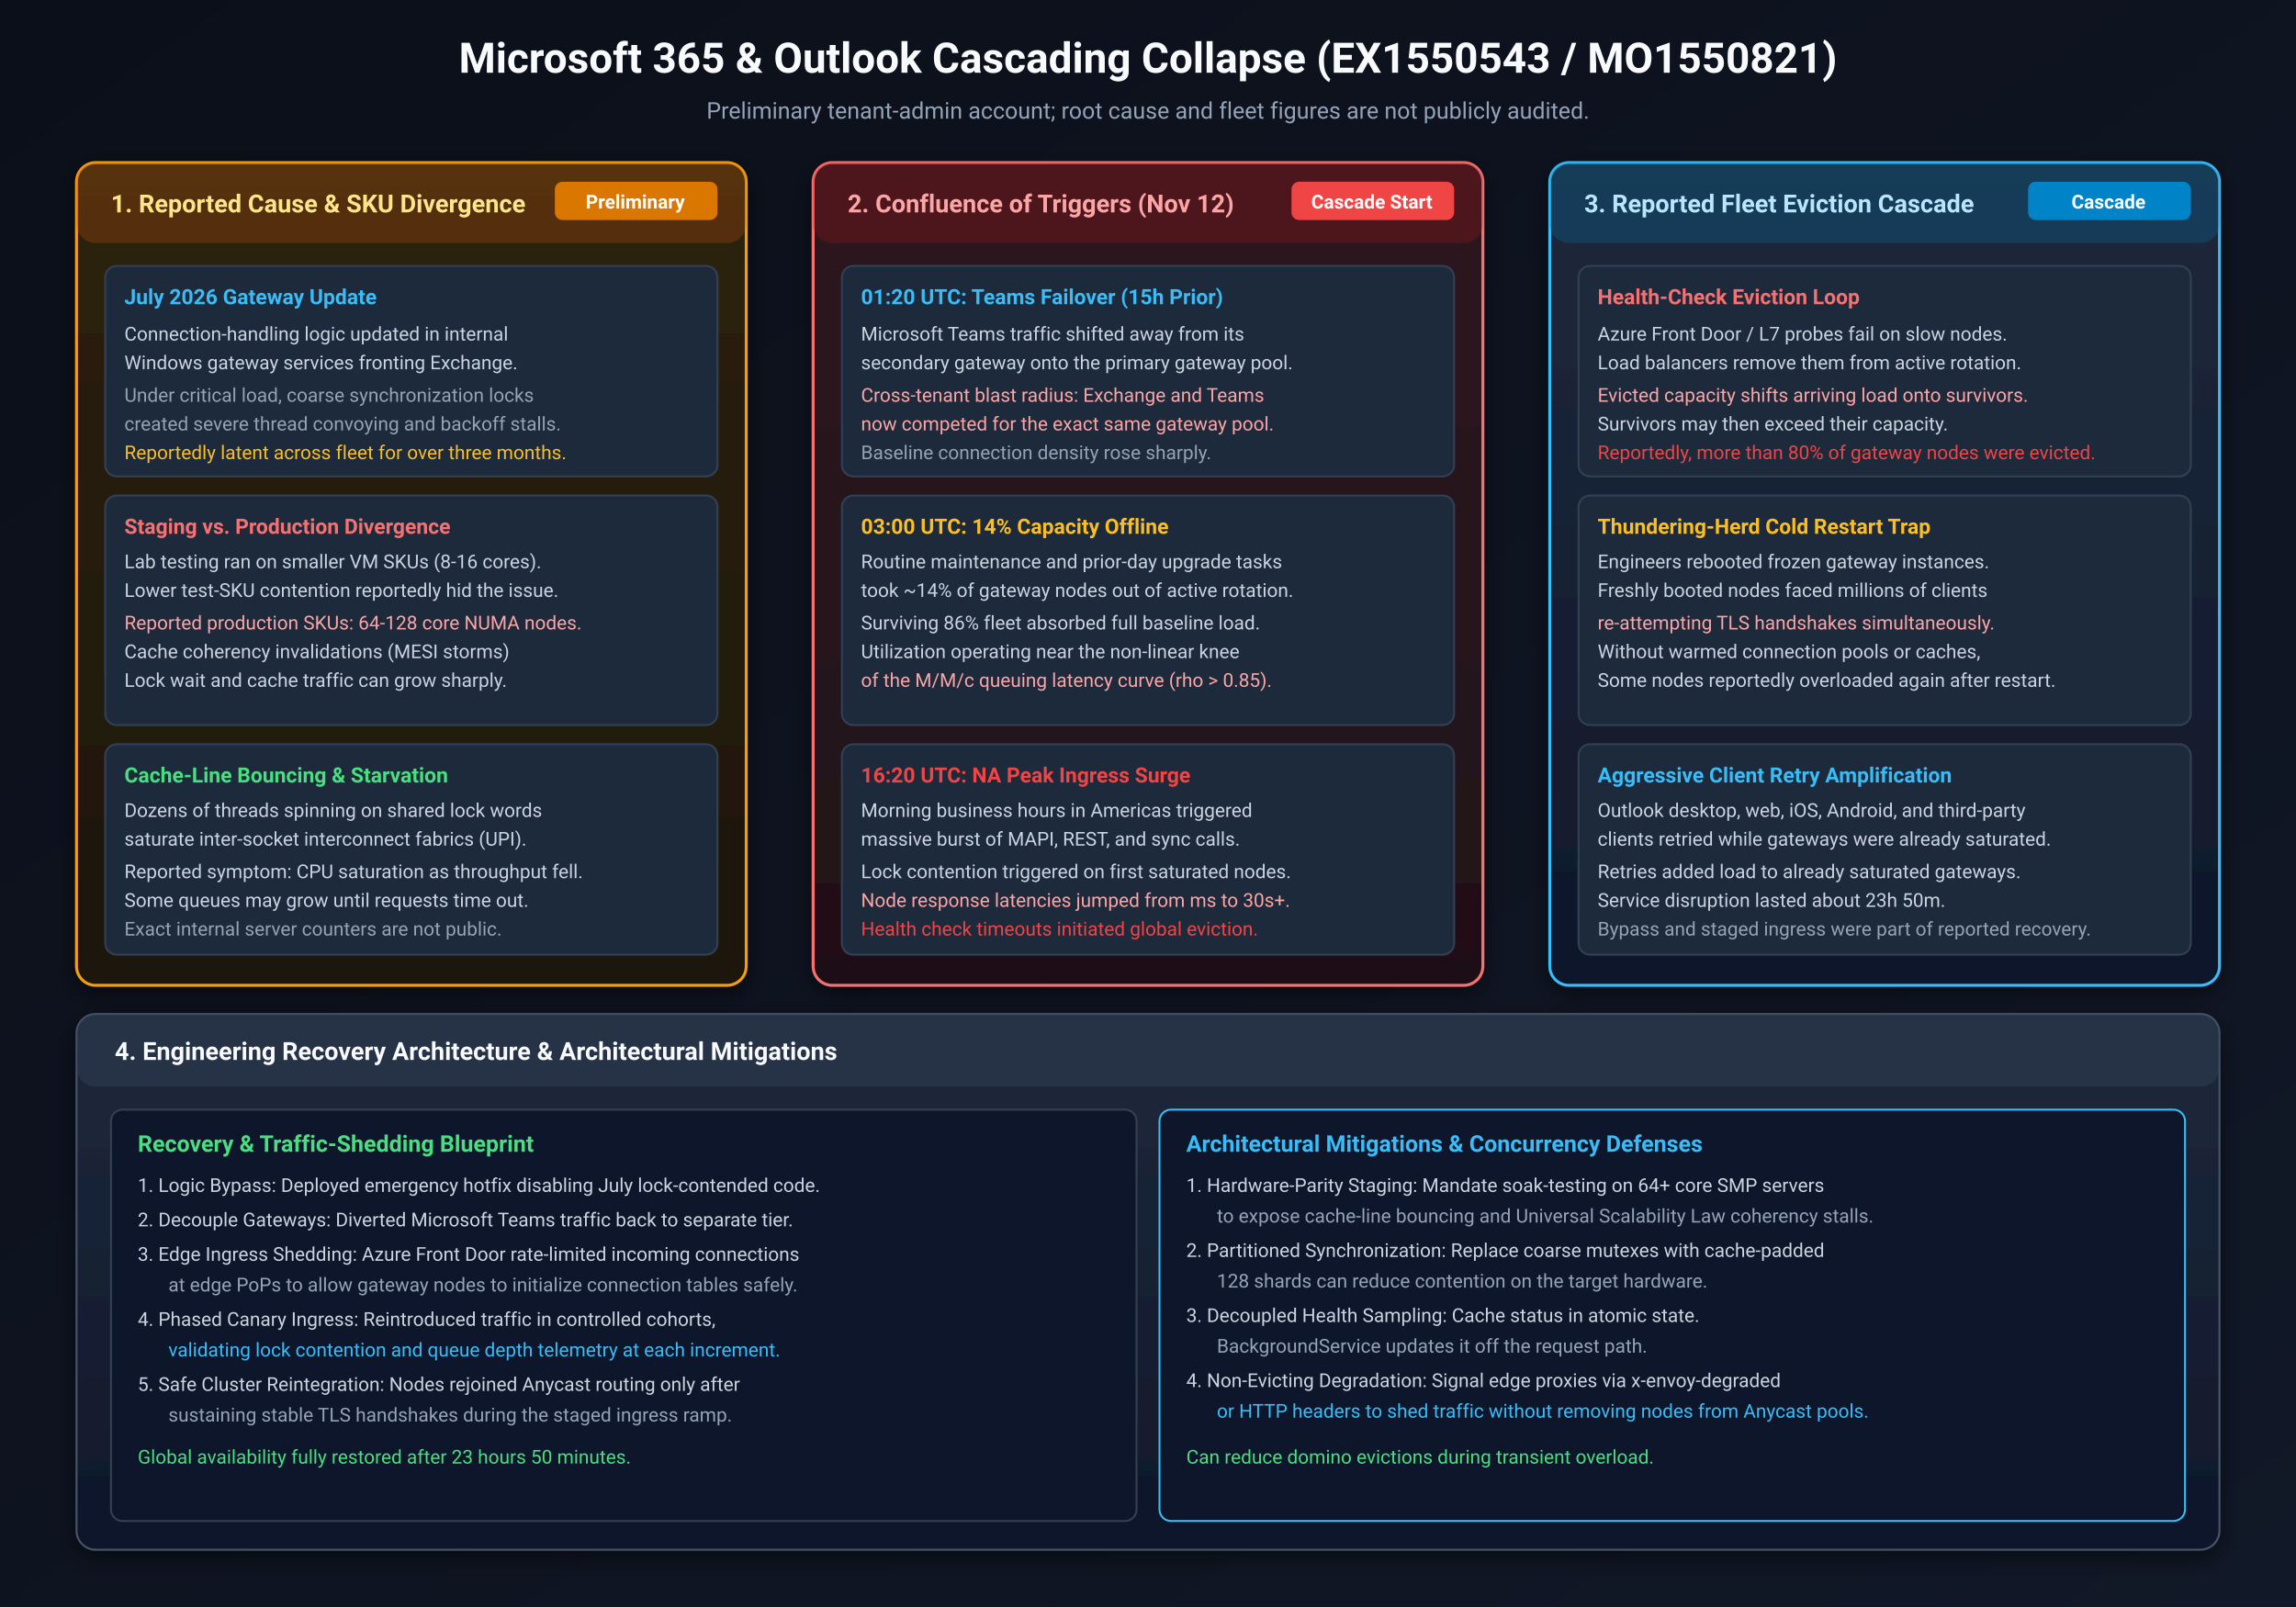
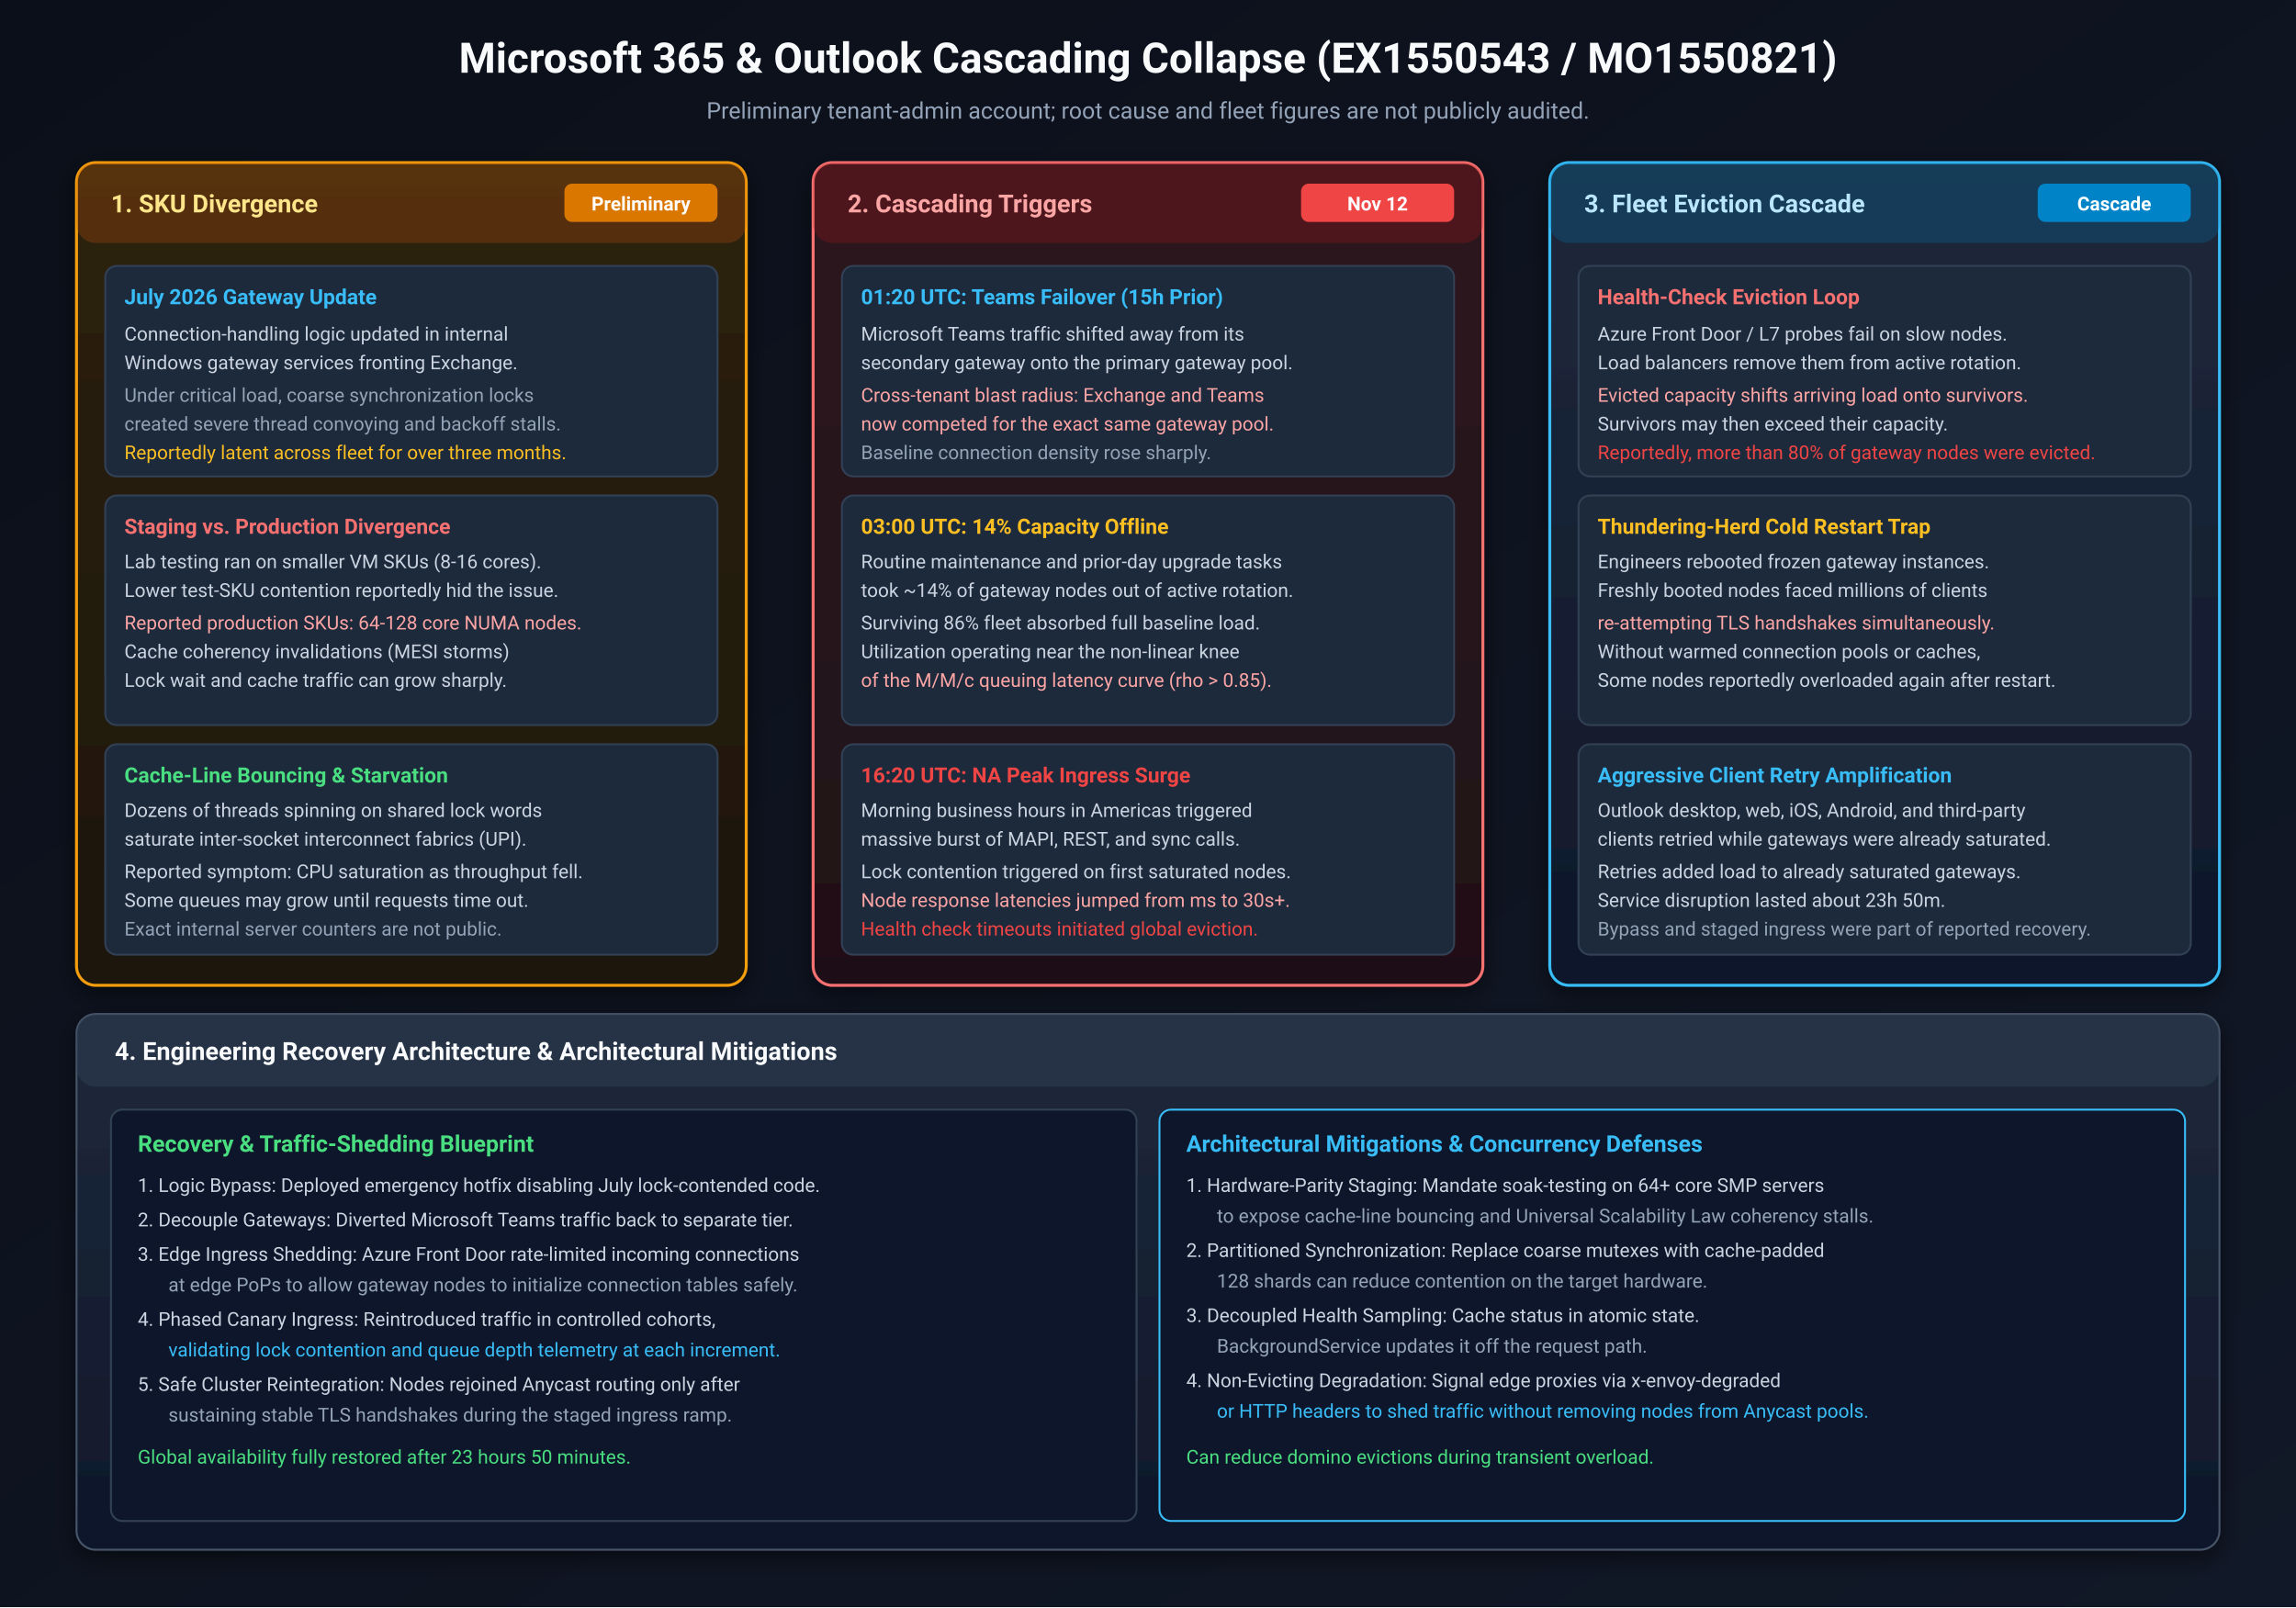
<svg xmlns="http://www.w3.org/2000/svg" viewBox="0 0 1200 840" width="100%" height="100%">
  <defs>
    <linearGradient id="bgGrad" x1="0%" y1="0%" x2="100%" y2="100%">
      <stop offset="0%" stop-color="#0b0f19" />
      <stop offset="100%" stop-color="#111827" />
    </linearGradient>
    <linearGradient id="cardGrad" x1="0%" y1="0%" x2="0%" y2="100%">
      <stop offset="0%" stop-color="#1e293b" />
      <stop offset="100%" stop-color="#0f172a" />
    </linearGradient>
    <linearGradient id="redCard" x1="0%" y1="0%" x2="0%" y2="100%">
      <stop offset="0%" stop-color="#2d151e" />
      <stop offset="100%" stop-color="#1f1118" />
    </linearGradient>
    <linearGradient id="amberCard" x1="0%" y1="0%" x2="0%" y2="100%">
      <stop offset="0%" stop-color="#2d2212" />
      <stop offset="100%" stop-color="#1c160c" />
    </linearGradient>
    <linearGradient id="greenCard" x1="0%" y1="0%" x2="0%" y2="100%">
      <stop offset="0%" stop-color="#064e3b" />
      <stop offset="100%" stop-color="#022c22" />
    </linearGradient>
    <filter id="shadow" x="-5%" y="-5%" width="110%" height="110%">
      <feDropShadow dx="0" dy="4" stdDeviation="6" flood-color="#000000" flood-opacity="0.5" />
    </filter>
  </defs>
  <rect width="1200" height="840" fill="url(#bgGrad)" />
  <text x="600" y="38" text-anchor="middle" font-family="-apple-system, BlinkMacSystemFont, 'Segoe UI', Roboto, sans-serif" font-size="22" font-weight="700" fill="#f8fafc">Microsoft 365 &amp; Outlook Cascading Collapse (EX1550543 / MO1550821)</text>
  <text x="600" y="62" text-anchor="middle" font-family="-apple-system, BlinkMacSystemFont, 'Segoe UI', Roboto, sans-serif" font-size="12" fill="#94a3b8">Preliminary tenant-admin account; root cause and fleet figures are not publicly audited.</text>
  <g transform="translate(40, 85)" filter="url(#shadow)">
    <rect width="350" height="430" rx="10" fill="url(#amberCard)" stroke="#f59e0b" stroke-width="1.5" />
    <rect x="0" y="0" width="350" height="42" rx="10" fill="#b45309" fill-opacity="0.3" />
-     <text x="18" y="26" font-family="-apple-system, BlinkMacSystemFont, 'Segoe UI', Roboto, sans-serif" font-size="13" font-weight="700" fill="#fde68a">1. Reported Cause &amp; SKU Divergence</text>
-     <rect x="250" y="10" width="85" height="20" rx="4" fill="#d97706" />
-     <text x="292" y="24" text-anchor="middle" font-family="-apple-system, BlinkMacSystemFont, 'Segoe UI', Roboto, sans-serif" font-size="10" font-weight="700" fill="#ffffff">Preliminary</text>
+     <text x="18" y="26" font-family="-apple-system, BlinkMacSystemFont, 'Segoe UI', Roboto, sans-serif" font-size="13" font-weight="700" fill="#fde68a">1. SKU Divergence</text>
+     <rect x="255" y="11" width="80" height="20" rx="4" fill="#d97706" />
+     <text x="295" y="25" text-anchor="middle" font-family="-apple-system, BlinkMacSystemFont, 'Segoe UI', Roboto, sans-serif" font-size="10" font-weight="700" fill="#ffffff">Preliminary</text>
    <rect x="15" y="54" width="320" height="110" rx="6" fill="#1e293b" stroke="#334155" stroke-width="1" />
    <text x="25" y="74" font-family="-apple-system, BlinkMacSystemFont, 'Segoe UI', Roboto, sans-serif" font-size="11" font-weight="700" fill="#38bdf8">July 2026 Gateway Update</text>
    <text x="25" y="93" font-family="-apple-system, BlinkMacSystemFont, 'Segoe UI', Roboto, sans-serif" font-size="10" fill="#cbd5e1">Connection-handling logic updated in internal</text>
    <text x="25" y="108" font-family="-apple-system, BlinkMacSystemFont, 'Segoe UI', Roboto, sans-serif" font-size="10" fill="#cbd5e1">Windows gateway services fronting Exchange.</text>
    <text x="25" y="125" font-family="-apple-system, BlinkMacSystemFont, 'Segoe UI', Roboto, sans-serif" font-size="10" fill="#94a3b8">Under critical load, coarse synchronization locks</text>
    <text x="25" y="140" font-family="-apple-system, BlinkMacSystemFont, 'Segoe UI', Roboto, sans-serif" font-size="10" fill="#94a3b8">created severe thread convoying and backoff stalls.</text>
    <text x="25" y="155" font-family="-apple-system, BlinkMacSystemFont, 'Segoe UI', Roboto, sans-serif" font-size="10" fill="#fbbf24">Reportedly latent across fleet for over three months.</text>
    <rect x="15" y="174" width="320" height="120" rx="6" fill="#1e293b" stroke="#334155" stroke-width="1" />
    <text x="25" y="194" font-family="-apple-system, BlinkMacSystemFont, 'Segoe UI', Roboto, sans-serif" font-size="11" font-weight="700" fill="#f87171">Staging vs. Production Divergence</text>
    <text x="25" y="212" font-family="-apple-system, BlinkMacSystemFont, 'Segoe UI', Roboto, sans-serif" font-size="10" fill="#cbd5e1">Lab testing ran on smaller VM SKUs (8-16 cores).</text>
    <text x="25" y="227" font-family="-apple-system, BlinkMacSystemFont, 'Segoe UI', Roboto, sans-serif" font-size="10" fill="#cbd5e1">Lower test-SKU contention reportedly hid the issue.</text>
    <text x="25" y="244" font-family="-apple-system, BlinkMacSystemFont, 'Segoe UI', Roboto, sans-serif" font-size="10" fill="#fca5a5">Reported production SKUs: 64-128 core NUMA nodes.</text>
    <text x="25" y="259" font-family="-apple-system, BlinkMacSystemFont, 'Segoe UI', Roboto, sans-serif" font-size="10" fill="#cbd5e1">Cache coherency invalidations (MESI storms)</text>
    <text x="25" y="274" font-family="-apple-system, BlinkMacSystemFont, 'Segoe UI', Roboto, sans-serif" font-size="10" fill="#cbd5e1">Lock wait and cache traffic can grow sharply.</text>
    <rect x="15" y="304" width="320" height="110" rx="6" fill="#1e293b" stroke="#334155" stroke-width="1" />
    <text x="25" y="324" font-family="-apple-system, BlinkMacSystemFont, 'Segoe UI', Roboto, sans-serif" font-size="11" font-weight="700" fill="#4ade80">Cache-Line Bouncing &amp; Starvation</text>
    <text x="25" y="342" font-family="-apple-system, BlinkMacSystemFont, 'Segoe UI', Roboto, sans-serif" font-size="10" fill="#cbd5e1">Dozens of threads spinning on shared lock words</text>
    <text x="25" y="357" font-family="-apple-system, BlinkMacSystemFont, 'Segoe UI', Roboto, sans-serif" font-size="10" fill="#cbd5e1">saturate inter-socket interconnect fabrics (UPI).</text>
    <text x="25" y="374" font-family="-apple-system, BlinkMacSystemFont, 'Segoe UI', Roboto, sans-serif" font-size="10" fill="#cbd5e1">Reported symptom: CPU saturation as throughput fell.</text>
    <text x="25" y="389" font-family="-apple-system, BlinkMacSystemFont, 'Segoe UI', Roboto, sans-serif" font-size="10" fill="#cbd5e1">Some queues may grow until requests time out.</text>
    <text x="25" y="404" font-family="-apple-system, BlinkMacSystemFont, 'Segoe UI', Roboto, sans-serif" font-size="10" fill="#94a3b8">Exact internal server counters are not public.</text>
  </g>
  <g transform="translate(425, 85)" filter="url(#shadow)">
    <rect width="350" height="430" rx="10" fill="url(#redCard)" stroke="#f87171" stroke-width="1.5" />
    <rect x="0" y="0" width="350" height="42" rx="10" fill="#991b1b" fill-opacity="0.3" />
-     <text x="18" y="26" font-family="-apple-system, BlinkMacSystemFont, 'Segoe UI', Roboto, sans-serif" font-size="13" font-weight="700" fill="#fca5a5">2. Confluence of Triggers (Nov 12)</text>
-     <rect x="250" y="10" width="85" height="20" rx="4" fill="#ef4444" />
-     <text x="292" y="24" text-anchor="middle" font-family="-apple-system, BlinkMacSystemFont, 'Segoe UI', Roboto, sans-serif" font-size="10" font-weight="700" fill="#ffffff">Cascade Start</text>
+     <text x="18" y="26" font-family="-apple-system, BlinkMacSystemFont, 'Segoe UI', Roboto, sans-serif" font-size="13" font-weight="700" fill="#fca5a5">2. Cascading Triggers</text>
+     <rect x="255" y="11" width="80" height="20" rx="4" fill="#ef4444" />
+     <text x="295" y="25" text-anchor="middle" font-family="-apple-system, BlinkMacSystemFont, 'Segoe UI', Roboto, sans-serif" font-size="10" font-weight="700" fill="#ffffff">Nov 12</text>
    <rect x="15" y="54" width="320" height="110" rx="6" fill="#1e293b" stroke="#334155" stroke-width="1" />
    <text x="25" y="74" font-family="-apple-system, BlinkMacSystemFont, 'Segoe UI', Roboto, sans-serif" font-size="11" font-weight="700" fill="#38bdf8">01:20 UTC: Teams Failover (15h Prior)</text>
    <text x="25" y="93" font-family="-apple-system, BlinkMacSystemFont, 'Segoe UI', Roboto, sans-serif" font-size="10" fill="#cbd5e1">Microsoft Teams traffic shifted away from its</text>
    <text x="25" y="108" font-family="-apple-system, BlinkMacSystemFont, 'Segoe UI', Roboto, sans-serif" font-size="10" fill="#cbd5e1">secondary gateway onto the primary gateway pool.</text>
    <text x="25" y="125" font-family="-apple-system, BlinkMacSystemFont, 'Segoe UI', Roboto, sans-serif" font-size="10" fill="#fca5a5">Cross-tenant blast radius: Exchange and Teams</text>
    <text x="25" y="140" font-family="-apple-system, BlinkMacSystemFont, 'Segoe UI', Roboto, sans-serif" font-size="10" fill="#fca5a5">now competed for the exact same gateway pool.</text>
    <text x="25" y="155" font-family="-apple-system, BlinkMacSystemFont, 'Segoe UI', Roboto, sans-serif" font-size="10" fill="#94a3b8">Baseline connection density rose sharply.</text>
    <rect x="15" y="174" width="320" height="120" rx="6" fill="#1e293b" stroke="#334155" stroke-width="1" />
    <text x="25" y="194" font-family="-apple-system, BlinkMacSystemFont, 'Segoe UI', Roboto, sans-serif" font-size="11" font-weight="700" fill="#fbbf24">03:00 UTC: 14% Capacity Offline</text>
    <text x="25" y="212" font-family="-apple-system, BlinkMacSystemFont, 'Segoe UI', Roboto, sans-serif" font-size="10" fill="#cbd5e1">Routine maintenance and prior-day upgrade tasks</text>
    <text x="25" y="227" font-family="-apple-system, BlinkMacSystemFont, 'Segoe UI', Roboto, sans-serif" font-size="10" fill="#cbd5e1">took ~14% of gateway nodes out of active rotation.</text>
    <text x="25" y="244" font-family="-apple-system, BlinkMacSystemFont, 'Segoe UI', Roboto, sans-serif" font-size="10" fill="#cbd5e1">Surviving 86% fleet absorbed full baseline load.</text>
    <text x="25" y="259" font-family="-apple-system, BlinkMacSystemFont, 'Segoe UI', Roboto, sans-serif" font-size="10" fill="#cbd5e1">Utilization operating near the non-linear knee</text>
    <text x="25" y="274" font-family="-apple-system, BlinkMacSystemFont, 'Segoe UI', Roboto, sans-serif" font-size="10" fill="#fca5a5">of the M/M/c queuing latency curve (rho &gt; 0.85).</text>
    <rect x="15" y="304" width="320" height="110" rx="6" fill="#1e293b" stroke="#334155" stroke-width="1" />
    <text x="25" y="324" font-family="-apple-system, BlinkMacSystemFont, 'Segoe UI', Roboto, sans-serif" font-size="11" font-weight="700" fill="#ef4444">16:20 UTC: NA Peak Ingress Surge</text>
    <text x="25" y="342" font-family="-apple-system, BlinkMacSystemFont, 'Segoe UI', Roboto, sans-serif" font-size="10" fill="#cbd5e1">Morning business hours in Americas triggered</text>
    <text x="25" y="357" font-family="-apple-system, BlinkMacSystemFont, 'Segoe UI', Roboto, sans-serif" font-size="10" fill="#cbd5e1">massive burst of MAPI, REST, and sync calls.</text>
    <text x="25" y="374" font-family="-apple-system, BlinkMacSystemFont, 'Segoe UI', Roboto, sans-serif" font-size="10" fill="#cbd5e1">Lock contention triggered on first saturated nodes.</text>
    <text x="25" y="389" font-family="-apple-system, BlinkMacSystemFont, 'Segoe UI', Roboto, sans-serif" font-size="10" fill="#fca5a5">Node response latencies jumped from ms to 30s+.</text>
    <text x="25" y="404" font-family="-apple-system, BlinkMacSystemFont, 'Segoe UI', Roboto, sans-serif" font-size="10" fill="#ef4444">Health check timeouts initiated global eviction.</text>
  </g>
  <g transform="translate(810, 85)" filter="url(#shadow)">
    <rect width="350" height="430" rx="10" fill="url(#cardGrad)" stroke="#38bdf8" stroke-width="1.5" />
    <rect x="0" y="0" width="350" height="42" rx="10" fill="#0369a1" fill-opacity="0.3" />
-     <text x="18" y="26" font-family="-apple-system, BlinkMacSystemFont, 'Segoe UI', Roboto, sans-serif" font-size="13" font-weight="700" fill="#bae6fd">3. Reported Fleet Eviction Cascade</text>
-     <rect x="250" y="10" width="85" height="20" rx="4" fill="#0284c7" />
-     <text x="292" y="24" text-anchor="middle" font-family="-apple-system, BlinkMacSystemFont, 'Segoe UI', Roboto, sans-serif" font-size="10" font-weight="700" fill="#ffffff">Cascade</text>
+     <text x="18" y="26" font-family="-apple-system, BlinkMacSystemFont, 'Segoe UI', Roboto, sans-serif" font-size="13" font-weight="700" fill="#bae6fd">3. Fleet Eviction Cascade</text>
+     <rect x="255" y="11" width="80" height="20" rx="4" fill="#0284c7" />
+     <text x="295" y="25" text-anchor="middle" font-family="-apple-system, BlinkMacSystemFont, 'Segoe UI', Roboto, sans-serif" font-size="10" font-weight="700" fill="#ffffff">Cascade</text>
    <rect x="15" y="54" width="320" height="110" rx="6" fill="#1e293b" stroke="#334155" stroke-width="1" />
    <text x="25" y="74" font-family="-apple-system, BlinkMacSystemFont, 'Segoe UI', Roboto, sans-serif" font-size="11" font-weight="700" fill="#f87171">Health-Check Eviction Loop</text>
    <text x="25" y="93" font-family="-apple-system, BlinkMacSystemFont, 'Segoe UI', Roboto, sans-serif" font-size="10" fill="#cbd5e1">Azure Front Door / L7 probes fail on slow nodes.</text>
    <text x="25" y="108" font-family="-apple-system, BlinkMacSystemFont, 'Segoe UI', Roboto, sans-serif" font-size="10" fill="#cbd5e1">Load balancers remove them from active rotation.</text>
    <text x="25" y="125" font-family="-apple-system, BlinkMacSystemFont, 'Segoe UI', Roboto, sans-serif" font-size="10" fill="#fca5a5">Evicted capacity shifts arriving load onto survivors.</text>
    <text x="25" y="140" font-family="-apple-system, BlinkMacSystemFont, 'Segoe UI', Roboto, sans-serif" font-size="10" fill="#cbd5e1">Survivors may then exceed their capacity.</text>
    <text x="25" y="155" font-family="-apple-system, BlinkMacSystemFont, 'Segoe UI', Roboto, sans-serif" font-size="10" fill="#ef4444">Reportedly, more than 80% of gateway nodes were evicted.</text>
    <rect x="15" y="174" width="320" height="120" rx="6" fill="#1e293b" stroke="#334155" stroke-width="1" />
    <text x="25" y="194" font-family="-apple-system, BlinkMacSystemFont, 'Segoe UI', Roboto, sans-serif" font-size="11" font-weight="700" fill="#fbbf24">Thundering-Herd Cold Restart Trap</text>
    <text x="25" y="212" font-family="-apple-system, BlinkMacSystemFont, 'Segoe UI', Roboto, sans-serif" font-size="10" fill="#cbd5e1">Engineers rebooted frozen gateway instances.</text>
    <text x="25" y="227" font-family="-apple-system, BlinkMacSystemFont, 'Segoe UI', Roboto, sans-serif" font-size="10" fill="#cbd5e1">Freshly booted nodes faced millions of clients</text>
    <text x="25" y="244" font-family="-apple-system, BlinkMacSystemFont, 'Segoe UI', Roboto, sans-serif" font-size="10" fill="#fca5a5">re-attempting TLS handshakes simultaneously.</text>
    <text x="25" y="259" font-family="-apple-system, BlinkMacSystemFont, 'Segoe UI', Roboto, sans-serif" font-size="10" fill="#cbd5e1">Without warmed connection pools or caches,</text>
    <text x="25" y="274" font-family="-apple-system, BlinkMacSystemFont, 'Segoe UI', Roboto, sans-serif" font-size="10" fill="#cbd5e1">Some nodes reportedly overloaded again after restart.</text>
    <rect x="15" y="304" width="320" height="110" rx="6" fill="#1e293b" stroke="#334155" stroke-width="1" />
    <text x="25" y="324" font-family="-apple-system, BlinkMacSystemFont, 'Segoe UI', Roboto, sans-serif" font-size="11" font-weight="700" fill="#38bdf8">Aggressive Client Retry Amplification</text>
    <text x="25" y="342" font-family="-apple-system, BlinkMacSystemFont, 'Segoe UI', Roboto, sans-serif" font-size="10" fill="#cbd5e1">Outlook desktop, web, iOS, Android, and third-party</text>
    <text x="25" y="357" font-family="-apple-system, BlinkMacSystemFont, 'Segoe UI', Roboto, sans-serif" font-size="10" fill="#cbd5e1">clients retried while gateways were already saturated.</text>
    <text x="25" y="374" font-family="-apple-system, BlinkMacSystemFont, 'Segoe UI', Roboto, sans-serif" font-size="10" fill="#cbd5e1">Retries added load to already saturated gateways.</text>
    <text x="25" y="389" font-family="-apple-system, BlinkMacSystemFont, 'Segoe UI', Roboto, sans-serif" font-size="10" fill="#cbd5e1">Service disruption lasted about 23h 50m.</text>
    <text x="25" y="404" font-family="-apple-system, BlinkMacSystemFont, 'Segoe UI', Roboto, sans-serif" font-size="10" fill="#94a3b8">Bypass and staged ingress were part of reported recovery.</text>
  </g>
  <g transform="translate(40, 530)" filter="url(#shadow)">
    <rect width="1120" height="280" rx="10" fill="url(#cardGrad)" stroke="#475569" stroke-width="1" />
    <rect x="0" y="0" width="1120" height="38" rx="10" fill="#334155" fill-opacity="0.4" />
    <text x="20" y="24" font-family="-apple-system, BlinkMacSystemFont, 'Segoe UI', Roboto, sans-serif" font-size="13" font-weight="700" fill="#f8fafc">4. Engineering Recovery Architecture &amp; Architectural Mitigations</text>
    <rect x="18" y="50" width="536" height="215" rx="6" fill="#0f172a" stroke="#334155" stroke-width="1" />
    <text x="32" y="72" font-family="-apple-system, BlinkMacSystemFont, 'Segoe UI', Roboto, sans-serif" font-size="12" font-weight="700" fill="#4ade80">Recovery &amp; Traffic-Shedding Blueprint</text>
    <text x="32" y="93" font-family="-apple-system, BlinkMacSystemFont, 'Segoe UI', Roboto, sans-serif" font-size="10" fill="#cbd5e1">1. Logic Bypass: Deployed emergency hotfix disabling July lock-contended code.</text>
    <text x="32" y="111" font-family="-apple-system, BlinkMacSystemFont, 'Segoe UI', Roboto, sans-serif" font-size="10" fill="#cbd5e1">2. Decouple Gateways: Diverted Microsoft Teams traffic back to separate tier.</text>
    <text x="32" y="129" font-family="-apple-system, BlinkMacSystemFont, 'Segoe UI', Roboto, sans-serif" font-size="10" fill="#cbd5e1">3. Edge Ingress Shedding: Azure Front Door rate-limited incoming connections</text>
    <text x="48" y="145" font-family="-apple-system, BlinkMacSystemFont, 'Segoe UI', Roboto, sans-serif" font-size="10" fill="#94a3b8">at edge PoPs to allow gateway nodes to initialize connection tables safely.</text>
    <text x="32" y="163" font-family="-apple-system, BlinkMacSystemFont, 'Segoe UI', Roboto, sans-serif" font-size="10" fill="#cbd5e1">4. Phased Canary Ingress: Reintroduced traffic in controlled cohorts,</text>
    <text x="48" y="179" font-family="-apple-system, BlinkMacSystemFont, 'Segoe UI', Roboto, sans-serif" font-size="10" fill="#38bdf8">validating lock contention and queue depth telemetry at each increment.</text>
    <text x="32" y="197" font-family="-apple-system, BlinkMacSystemFont, 'Segoe UI', Roboto, sans-serif" font-size="10" fill="#cbd5e1">5. Safe Cluster Reintegration: Nodes rejoined Anycast routing only after</text>
    <text x="48" y="213" font-family="-apple-system, BlinkMacSystemFont, 'Segoe UI', Roboto, sans-serif" font-size="10" fill="#94a3b8">sustaining stable TLS handshakes during the staged ingress ramp.</text>
    <text x="32" y="235" font-family="-apple-system, BlinkMacSystemFont, 'Segoe UI', Roboto, sans-serif" font-size="10" fill="#4ade80">Global availability fully restored after 23 hours 50 minutes.</text>
    <rect x="566" y="50" width="536" height="215" rx="6" fill="#0f172a" stroke="#38bdf8" stroke-width="1" />
    <text x="580" y="72" font-family="-apple-system, BlinkMacSystemFont, 'Segoe UI', Roboto, sans-serif" font-size="12" font-weight="700" fill="#38bdf8">Architectural Mitigations &amp; Concurrency Defenses</text>
    <text x="580" y="93" font-family="-apple-system, BlinkMacSystemFont, 'Segoe UI', Roboto, sans-serif" font-size="10" fill="#cbd5e1">1. Hardware-Parity Staging: Mandate soak-testing on 64+ core SMP servers</text>
    <text x="596" y="109" font-family="-apple-system, BlinkMacSystemFont, 'Segoe UI', Roboto, sans-serif" font-size="10" fill="#94a3b8">to expose cache-line bouncing and Universal Scalability Law coherency stalls.</text>
    <text x="580" y="127" font-family="-apple-system, BlinkMacSystemFont, 'Segoe UI', Roboto, sans-serif" font-size="10" fill="#cbd5e1">2. Partitioned Synchronization: Replace coarse mutexes with cache-padded</text>
    <text x="596" y="143" font-family="-apple-system, BlinkMacSystemFont, 'Segoe UI', Roboto, sans-serif" font-size="10" fill="#94a3b8">128 shards can reduce contention on the target hardware.</text>
    <text x="580" y="161" font-family="-apple-system, BlinkMacSystemFont, 'Segoe UI', Roboto, sans-serif" font-size="10" fill="#cbd5e1">3. Decoupled Health Sampling: Cache status in atomic state.</text>
    <text x="596" y="177" font-family="-apple-system, BlinkMacSystemFont, 'Segoe UI', Roboto, sans-serif" font-size="10" fill="#94a3b8">BackgroundService updates it off the request path.</text>
    <text x="580" y="195" font-family="-apple-system, BlinkMacSystemFont, 'Segoe UI', Roboto, sans-serif" font-size="10" fill="#cbd5e1">4. Non-Evicting Degradation: Signal edge proxies via x-envoy-degraded</text>
    <text x="596" y="211" font-family="-apple-system, BlinkMacSystemFont, 'Segoe UI', Roboto, sans-serif" font-size="10" fill="#38bdf8">or HTTP headers to shed traffic without removing nodes from Anycast pools.</text>
    <text x="580" y="235" font-family="-apple-system, BlinkMacSystemFont, 'Segoe UI', Roboto, sans-serif" font-size="10" fill="#4ade80">Can reduce domino evictions during transient overload.</text>
  </g>
</svg>
